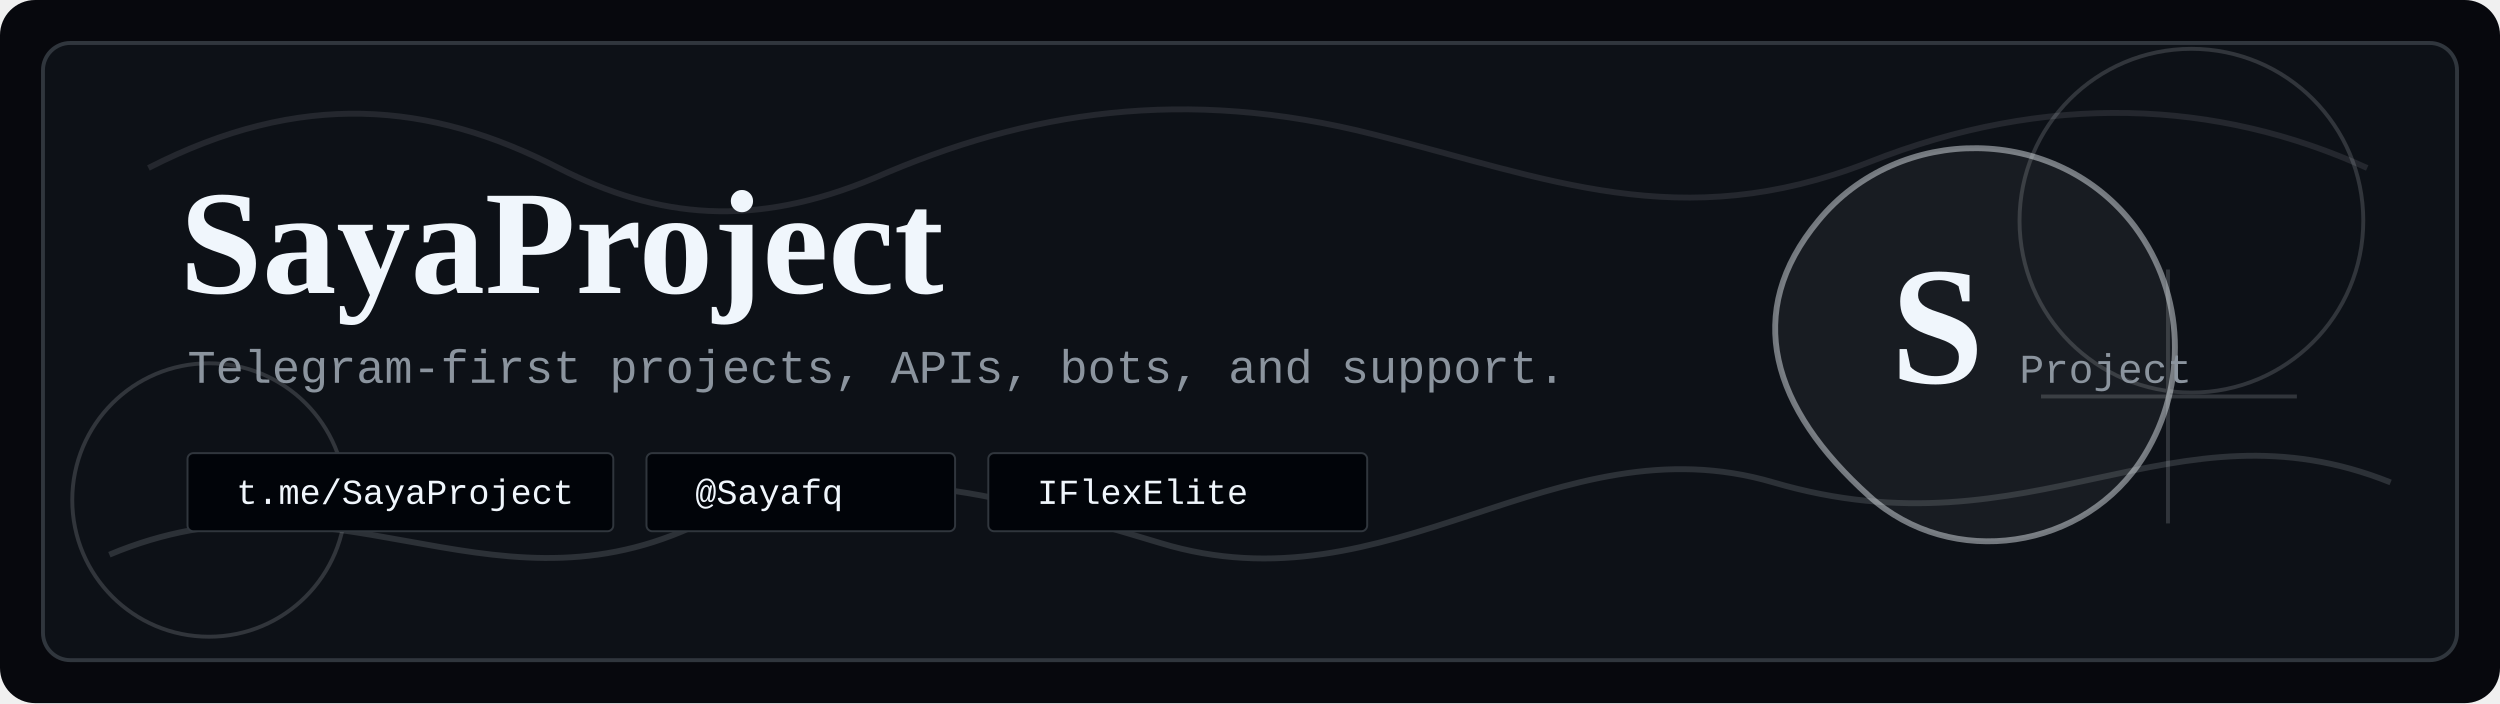
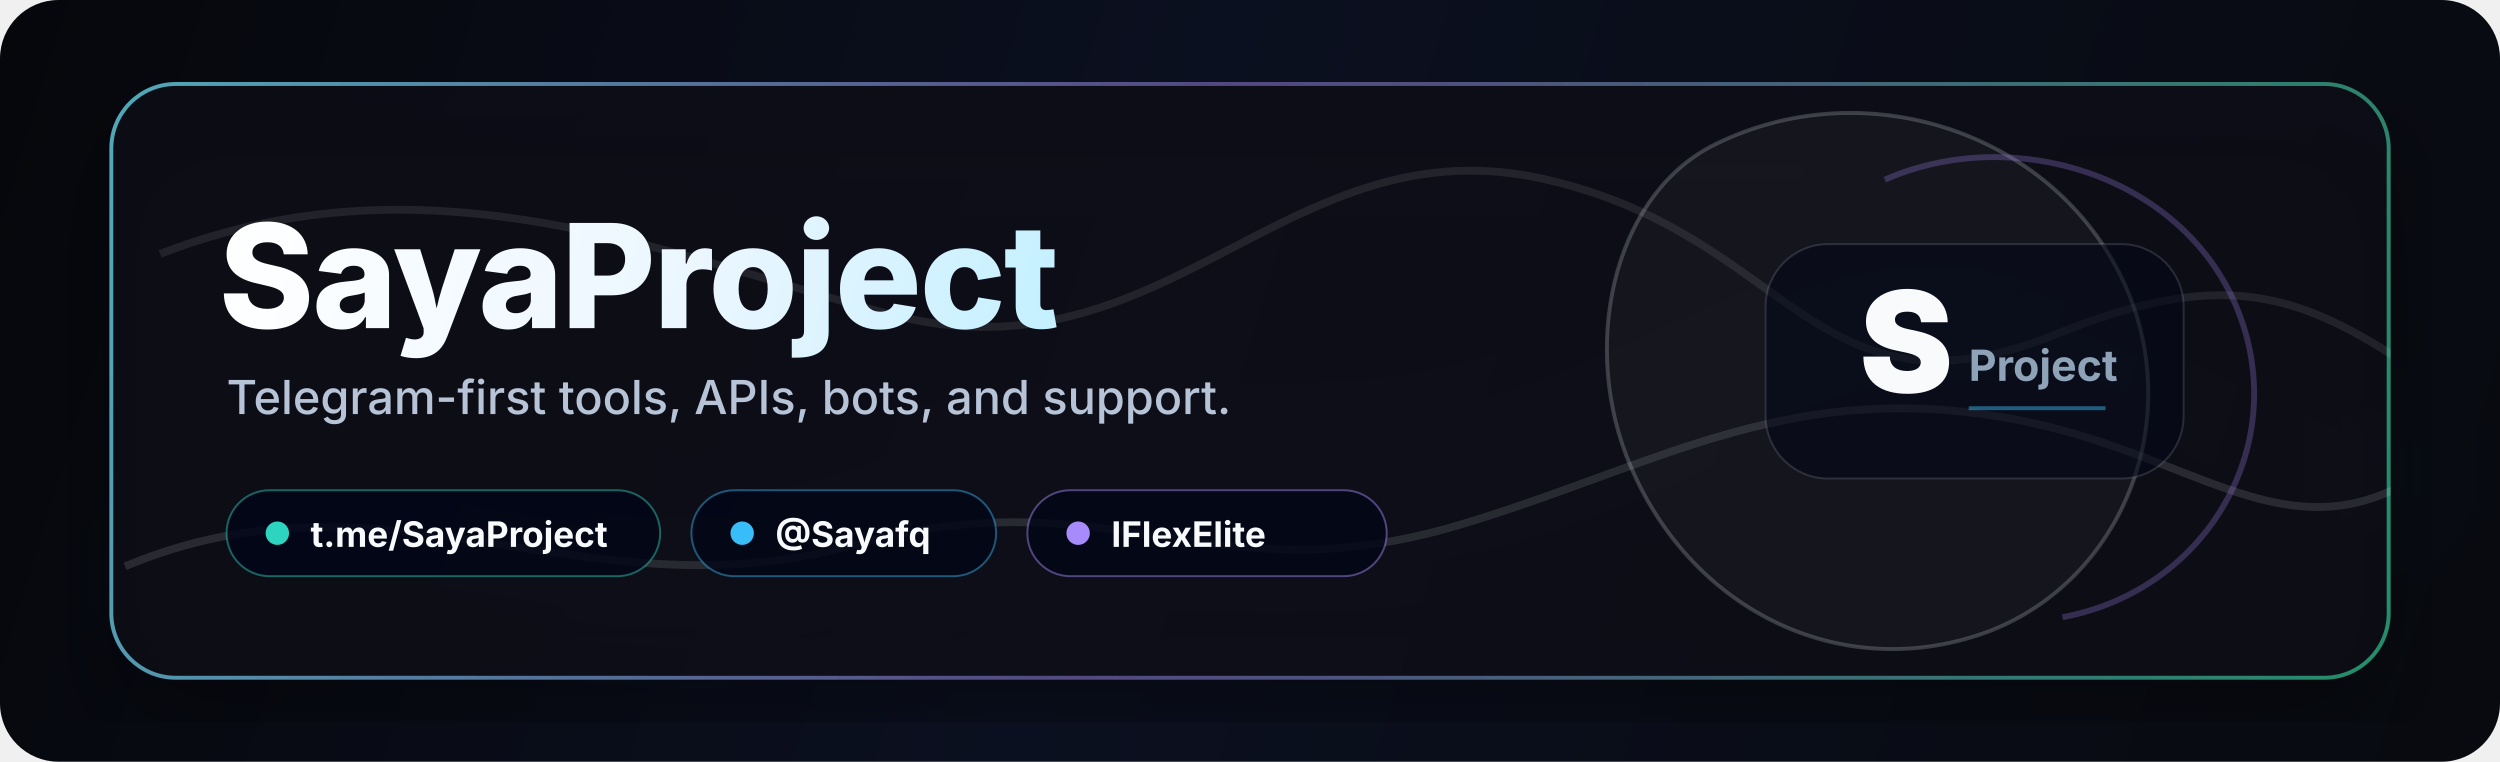
- <svg xmlns="http://www.w3.org/2000/svg" width="1280" height="360" viewBox="0 0 1280 360" fill="none" role="img" aria-labelledby="title desc">
-   <rect width="1280" height="360" rx="18" fill="#07080d" />
-   <rect x="22" y="22" width="1236" height="316" rx="14" fill="#0d1117" stroke="#30363d" stroke-width="2" />
-   <path d="M56 284 C170 236 248 318 354 270 C441 231 507 252 594 278 C712 314 796 214 908 247 C1041 286 1112 202 1224 247" stroke="#f0f6fc" stroke-opacity="0.14" stroke-width="3" fill="none" />
-   <path d="M76 86 C154 46 220 52 286 86 C337 112 386 117 448 91 C526 57 606 44 704 69 C792 91 860 121 957 83 C1048 47 1135 51 1212 86" stroke="#f0f6fc" stroke-opacity="0.1" stroke-width="3" fill="none" />
-   <g opacity="0.16">
-     <circle cx="107" cy="256" r="70" stroke="#f0f6fc" stroke-width="2" />
-     <circle cx="1122" cy="113" r="88" stroke="#f0f6fc" stroke-width="2" />
-     <path d="M1045 203 L1176 203" stroke="#f0f6fc" stroke-width="2" />
-     <path d="M1110 138 L1110 268" stroke="#f0f6fc" stroke-width="2" />
+ <svg xmlns="http://www.w3.org/2000/svg" width="1280" height="390" viewBox="0 0 1280 390" fill="none" role="img" aria-labelledby="title desc">
+   <defs>
+     <linearGradient id="bg" x1="0" y1="0" x2="1280" y2="390" gradientUnits="userSpaceOnUse">
+       <stop stop-color="#06070B" />
+       <stop offset="0.45" stop-color="#0B1020" />
+       <stop offset="1" stop-color="#080A0F" />
+     </linearGradient>
+     <linearGradient id="stroke" x1="74" y1="44" x2="1206" y2="346" gradientUnits="userSpaceOnUse">
+       <stop stop-color="#6EE7F9" stop-opacity="0.95" />
+       <stop offset="0.46" stop-color="#A78BFA" stop-opacity="0.62" />
+       <stop offset="1" stop-color="#34D399" stop-opacity="0.86" />
+     </linearGradient>
+     <linearGradient id="word" x1="110" y1="112" x2="560" y2="222" gradientUnits="userSpaceOnUse">
+       <stop stop-color="#FFFFFF" />
+       <stop offset="0.55" stop-color="#EAF6FF" />
+       <stop offset="1" stop-color="#BDEFFF" />
+     </linearGradient>
+     <filter id="softShadow" x="34" y="20" width="1212" height="350" filterUnits="userSpaceOnUse" color-interpolation-filters="sRGB">
+       <feDropShadow dx="0" dy="24" stdDeviation="28" flood-color="#000000" flood-opacity="0.45" />
+     </filter>
+     <filter id="glow" x="-60" y="-60" width="1400" height="520" filterUnits="userSpaceOnUse" color-interpolation-filters="sRGB">
+       <feGaussianBlur stdDeviation="28" result="blur" />
+       <feColorMatrix in="blur" type="matrix" values="0 0 0 0 0.13 0 0 0 0 0.82 0 0 0 0 0.95 0 0 0 0.28 0" />
+     </filter>
+     <clipPath id="clip">
+       <rect x="56" y="42" width="1168" height="306" rx="34" />
+     </clipPath>
+   </defs>
+   <rect width="1280" height="390" rx="30" fill="url(#bg)" />
+   <g filter="url(#glow)" opacity="0.7">
+     <path d="M80 295 C206 232 304 334 448 276 C565 229 638 275 760 244 C870 216 933 142 1038 170 C1122 192 1169 263 1234 238" stroke="#22D3EE" stroke-width="7" fill="none" />
  </g>
-   <text x="92" y="150" fill="#f0f6fc" font-family="Georgia, 'Times New Roman', serif" font-size="76" font-weight="700" letter-spacing="0">SayaProject</text>
-   <text x="96" y="196" fill="#8b949e" font-family="Consolas, 'Courier New', monospace" font-size="24">Telegram-first projects, APIs, bots, and support.</text>
-   <rect x="96" y="232" width="218" height="40" rx="3" fill="#010409" stroke="#30363d" />
-   <text x="121" y="258" fill="#f0f6fc" font-family="Consolas, 'Courier New', monospace" font-size="18">t.me/SayaProject</text>
-   <rect x="331" y="232" width="158" height="40" rx="3" fill="#010409" stroke="#30363d" />
-   <text x="356" y="258" fill="#f0f6fc" font-family="Consolas, 'Courier New', monospace" font-size="18">@Sayafq</text>
-   <rect x="506" y="232" width="194" height="40" rx="3" fill="#010409" stroke="#30363d" />
-   <text x="531" y="258" fill="#f0f6fc" font-family="Consolas, 'Courier New', monospace" font-size="18">IFlexElite</text>
-   <path d="M931 113 C972 63 1053 63 1093 116 C1119 151 1120 197 1098 233 C1068 282 999 292 957 254 C907 209 892 160 931 113Z" fill="#f0f6fc" fill-opacity="0.05" stroke="#f0f6fc" stroke-opacity="0.45" stroke-width="3" />
-   <text x="968" y="196" fill="#f0f6fc" font-family="Georgia, 'Times New Roman', serif" font-size="86" font-weight="700">S</text>
-   <text x="1034" y="196" fill="#8b949e" font-family="Consolas, 'Courier New', monospace" font-size="21">Project</text>
+   <g filter="url(#softShadow)">
+     <rect x="56" y="42" width="1168" height="306" rx="34" fill="#0D1117" fill-opacity="0.84" />
+     <rect x="57" y="43" width="1166" height="304" rx="33" stroke="url(#stroke)" stroke-opacity="0.74" stroke-width="2" />
+   </g>
+   <g clip-path="url(#clip)">
+     <path d="M82 130 C221 76 345 132 456 161 C598 198 659 61 792 92 C918 121 929 221 1053 171 C1137 137 1176 150 1230 185" stroke="#F8FAFC" stroke-opacity="0.09" stroke-width="4" fill="none" />
+     <path d="M64 290 C197 234 301 317 437 279 C572 242 620 309 753 267 C851 237 919 193 1033 215 C1121 232 1166 281 1229 249" stroke="#F8FAFC" stroke-opacity="0.12" stroke-width="4" fill="none" />
+     <path d="M876 75 C948 38 1038 63 1079 129 C1124 201 1093 294 1019 323 C945 351 867 314 835 239 C809 179 825 102 876 75Z" fill="#FFFFFF" fill-opacity="0.035" stroke="#E2E8F0" stroke-opacity="0.22" stroke-width="2" />
+     <path d="M965 92 C1031 63 1117 90 1145 157 C1174 226 1131 302 1056 316" stroke="#A78BFA" stroke-opacity="0.26" stroke-width="3" fill="none" />
+   </g>
+   <text x="112" y="168" fill="url(#word)" font-family="Inter, Segoe UI, Arial, sans-serif" font-size="74" font-weight="800" letter-spacing="-1">SayaProject</text>
+   <text x="116" y="212" fill="#B7C4D8" font-family="Inter, Segoe UI, Arial, sans-serif" font-size="24" font-weight="500">Telegram-first tools, APIs, bots, and support.</text>
+   <g font-family="Inter, Segoe UI, Arial, sans-serif" font-size="18" font-weight="700">
+     <rect x="116" y="251" width="222" height="44" rx="22" fill="#020617" fill-opacity="0.82" stroke="#2DD4BF" stroke-opacity="0.45" />
+     <circle cx="142" cy="273" r="6" fill="#2DD4BF" />
+     <text x="159" y="280" fill="#F8FAFC">t.me/SayaProject</text>
+     <rect x="354" y="251" width="156" height="44" rx="22" fill="#020617" fill-opacity="0.82" stroke="#38BDF8" stroke-opacity="0.44" />
+     <circle cx="380" cy="273" r="6" fill="#38BDF8" />
+     <text x="397" y="280" fill="#F8FAFC">@Sayafq</text>
+     <rect x="526" y="251" width="184" height="44" rx="22" fill="#020617" fill-opacity="0.82" stroke="#A78BFA" stroke-opacity="0.46" />
+     <circle cx="552" cy="273" r="6" fill="#A78BFA" />
+     <text x="569" y="280" fill="#F8FAFC">IFlexElite</text>
+   </g>
+   <g transform="translate(904 125)">
+     <rect x="0" y="0" width="214" height="120" rx="32" fill="#020617" fill-opacity="0.55" stroke="#CBD5E1" stroke-opacity="0.16" />
+     <text x="48" y="76" fill="#F8FAFC" font-family="Inter, Segoe UI, Arial, sans-serif" font-size="72" font-weight="900">S</text>
+     <text x="104" y="70" fill="#8EA3B8" font-family="Inter, Segoe UI, Arial, sans-serif" font-size="22" font-weight="700">Project</text>
+     <path d="M104 84 H174" stroke="#38BDF8" stroke-opacity="0.46" stroke-width="2" />
+   </g>
</svg>
